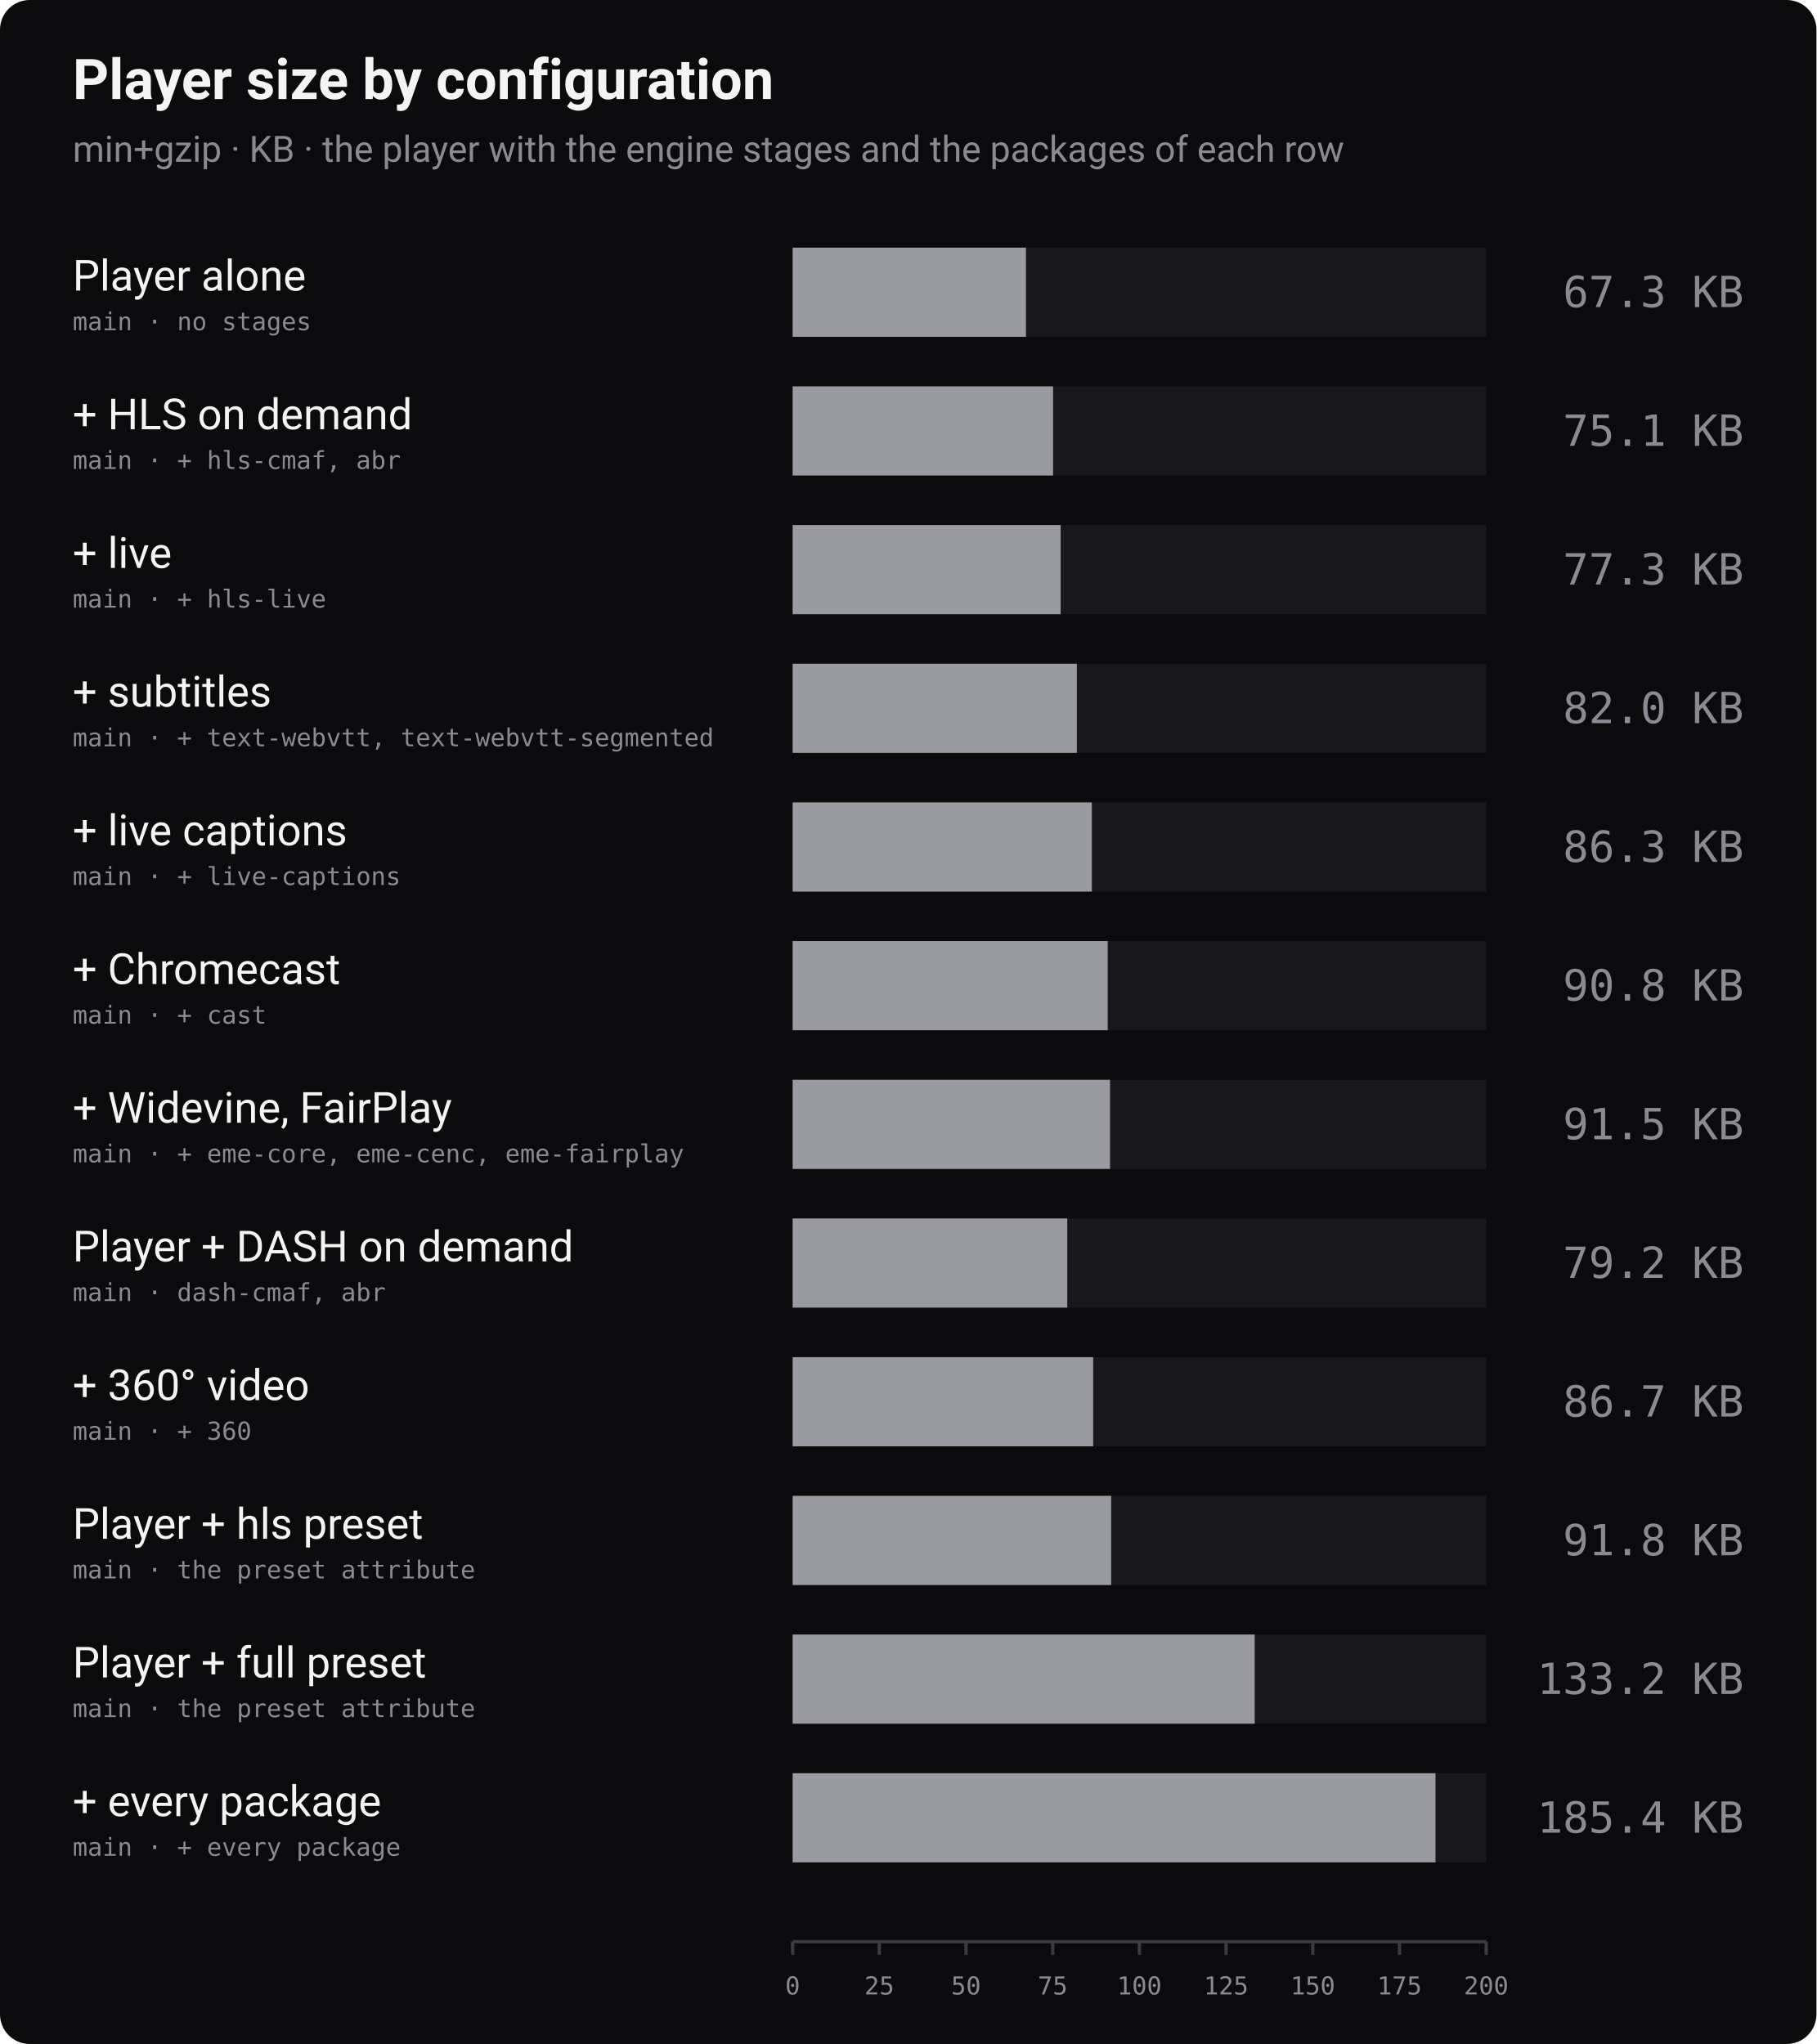
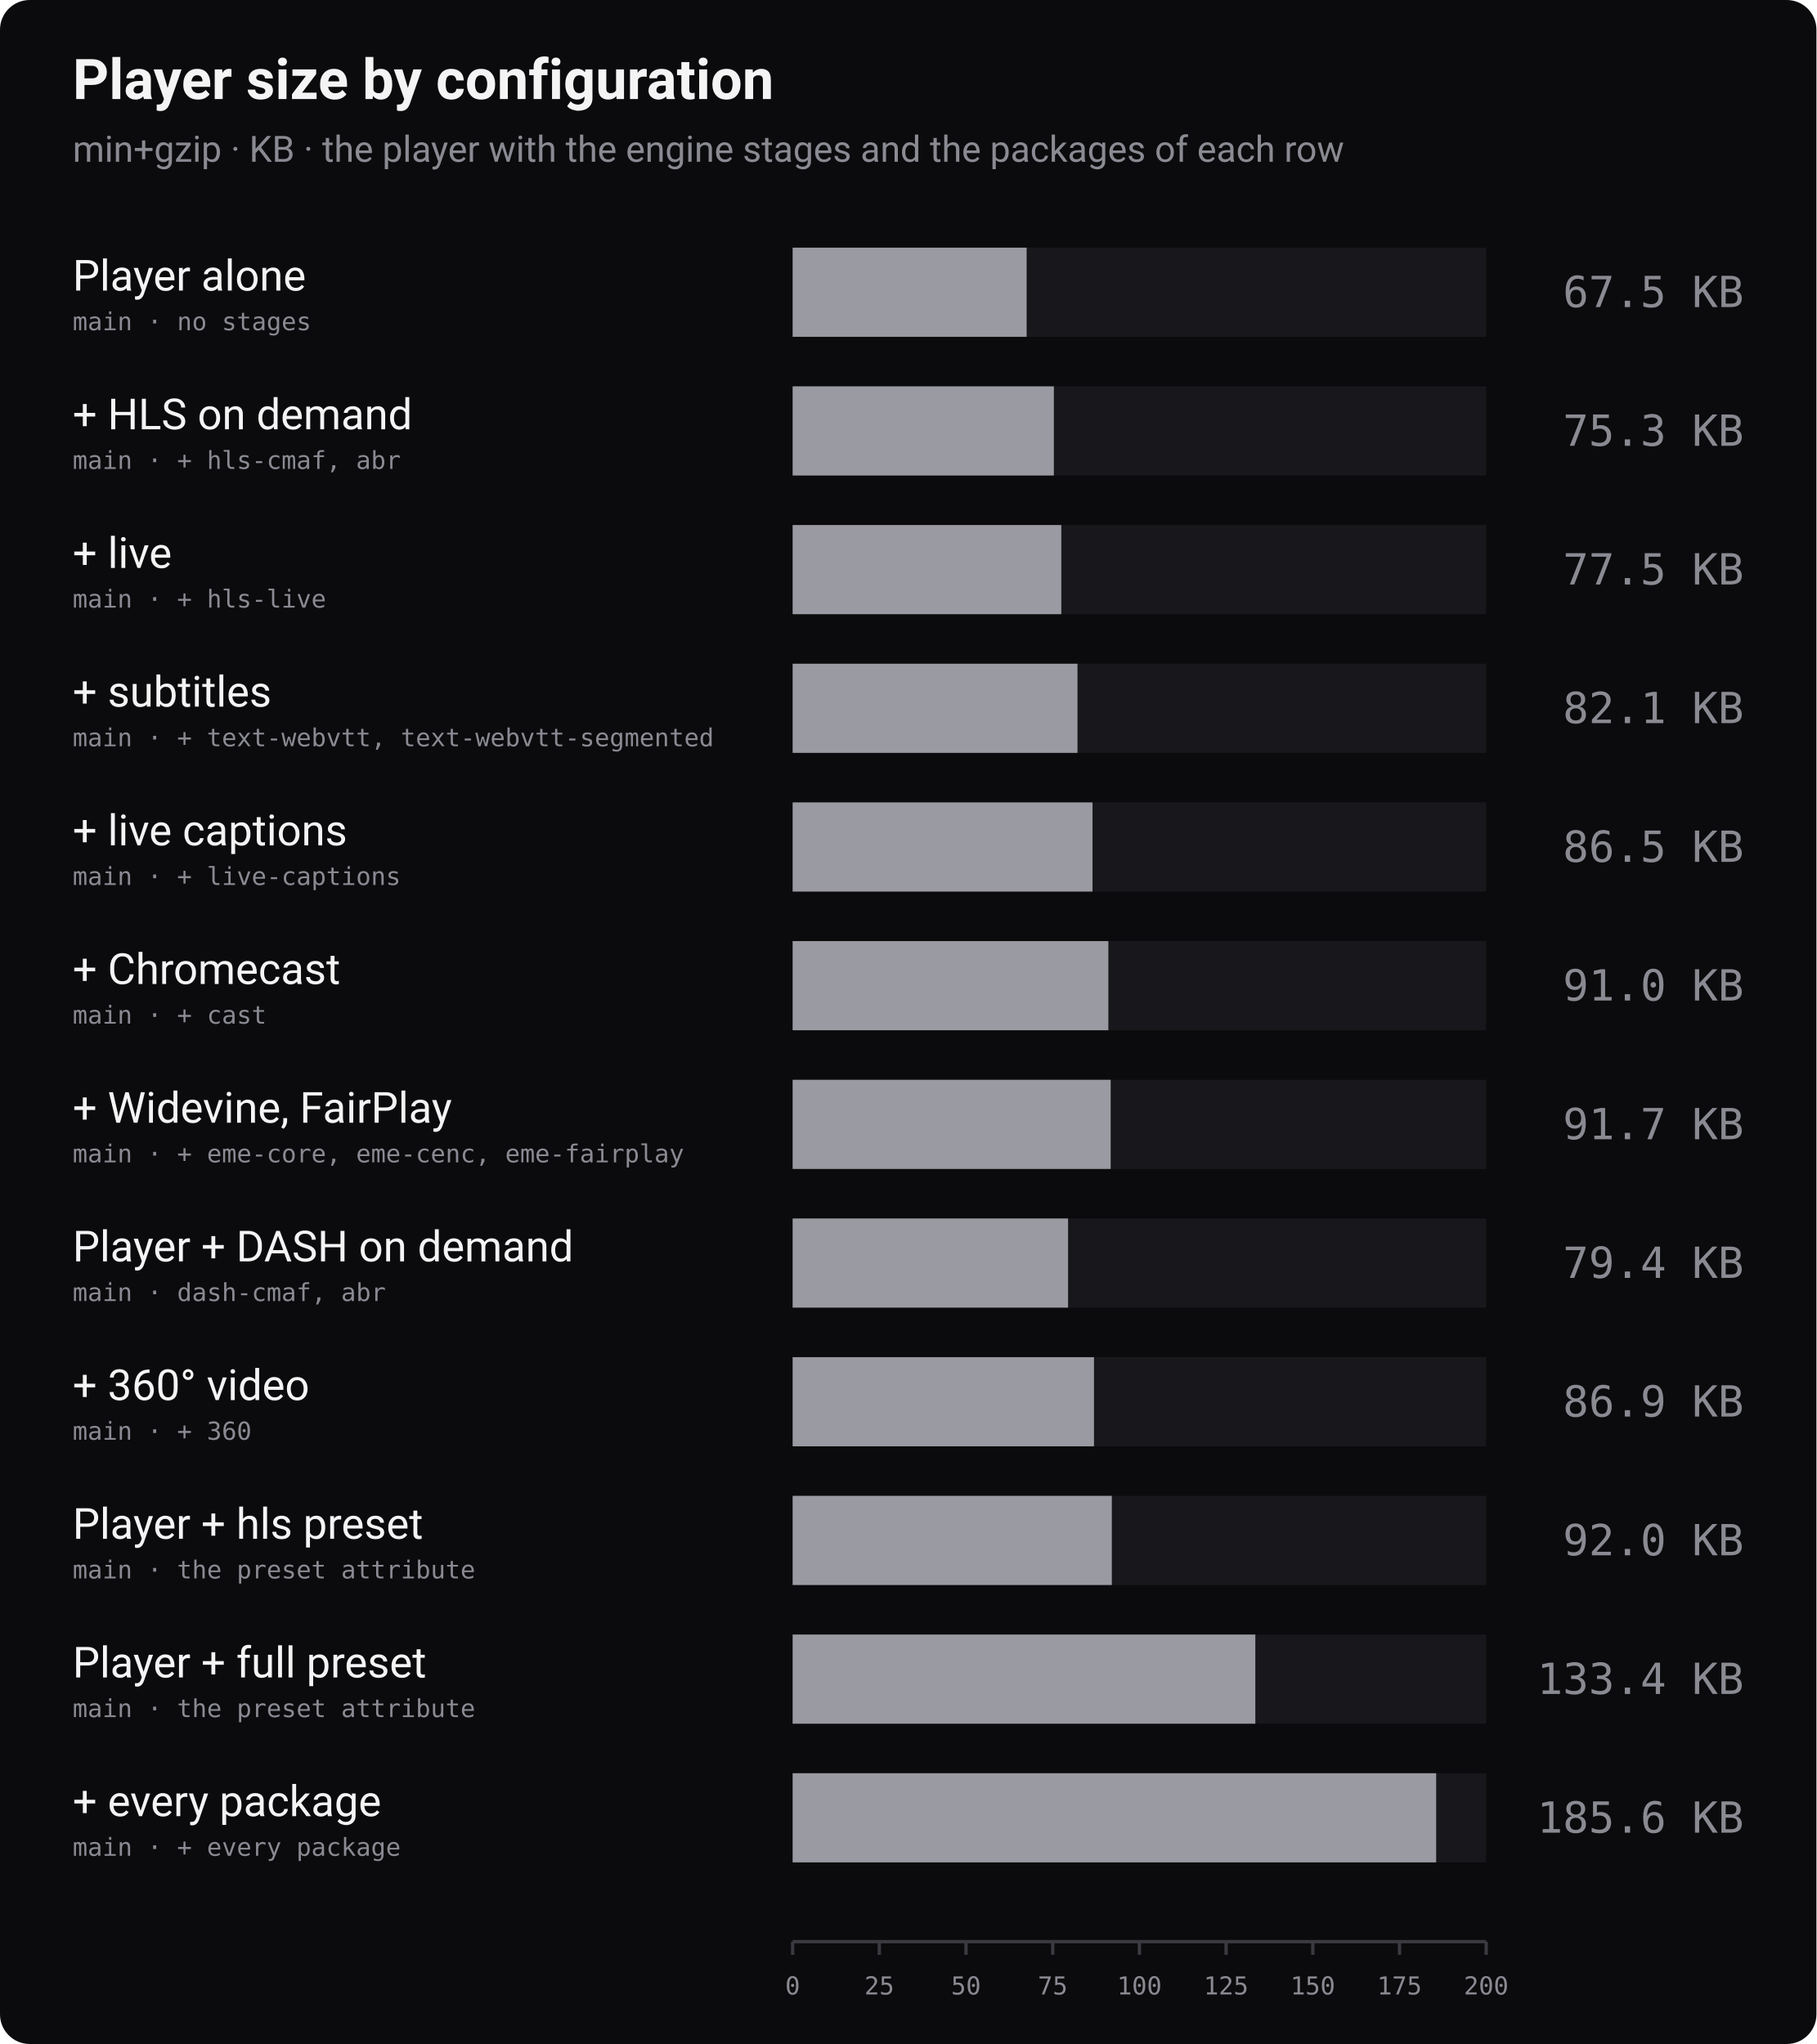
<svg xmlns="http://www.w3.org/2000/svg" width="1100" height="1238" viewBox="0 0 1100 1238" role="img" aria-label="Bundle size of the Mattebox player by the engine stages and packages it is configured with, min+gzip">
  <rect width="1100" height="1238" rx="18" fill="#0b0b0d" />
  <text x="44" y="60" font-family="-apple-system, 'Segoe UI', Roboto, Helvetica, Arial, sans-serif" font-size="34" font-weight="700" fill="#f4f4f5">Player size by configuration</text>
  <text x="44" y="98" font-family="-apple-system, 'Segoe UI', Roboto, Helvetica, Arial, sans-serif" font-size="22" fill="#8a8a93">min+gzip · KB · the player with the engine stages and the packages of each row</text>
  <text x="44" y="176" font-family="-apple-system, 'Segoe UI', Roboto, Helvetica, Arial, sans-serif" font-size="26" font-weight="400" fill="#f4f4f5">Player alone</text>
  <text x="44" y="200" font-family="ui-monospace, 'SF Mono', Menlo, Consolas, monospace" font-size="15" fill="#8a8a93">main · no stages</text>
  <rect x="480" y="150" width="420" height="54" fill="#18181c" />
-   <rect x="480" y="150" width="141.3" height="54" fill="#9a9aa2" />
-   <text x="1056" y="186" text-anchor="end" font-family="ui-monospace, 'SF Mono', Menlo, Consolas, monospace" font-size="26" font-weight="400" fill="#8a8a93">67.3 KB</text>
+   <rect x="480" y="150" width="141.7" height="54" fill="#9a9aa2" />
+   <text x="1056" y="186" text-anchor="end" font-family="ui-monospace, 'SF Mono', Menlo, Consolas, monospace" font-size="26" font-weight="400" fill="#8a8a93">67.5 KB</text>
  <text x="44" y="260" font-family="-apple-system, 'Segoe UI', Roboto, Helvetica, Arial, sans-serif" font-size="26" font-weight="400" fill="#f4f4f5">+ HLS on demand</text>
  <text x="44" y="284" font-family="ui-monospace, 'SF Mono', Menlo, Consolas, monospace" font-size="15" fill="#8a8a93">main · + hls-cmaf, abr</text>
  <rect x="480" y="234" width="420" height="54" fill="#18181c" />
-   <rect x="480" y="234" width="157.7" height="54" fill="#9a9aa2" />
-   <text x="1056" y="270" text-anchor="end" font-family="ui-monospace, 'SF Mono', Menlo, Consolas, monospace" font-size="26" font-weight="400" fill="#8a8a93">75.1 KB</text>
+   <rect x="480" y="234" width="158.2" height="54" fill="#9a9aa2" />
+   <text x="1056" y="270" text-anchor="end" font-family="ui-monospace, 'SF Mono', Menlo, Consolas, monospace" font-size="26" font-weight="400" fill="#8a8a93">75.3 KB</text>
  <text x="44" y="344" font-family="-apple-system, 'Segoe UI', Roboto, Helvetica, Arial, sans-serif" font-size="26" font-weight="400" fill="#f4f4f5">+ live</text>
  <text x="44" y="368" font-family="ui-monospace, 'SF Mono', Menlo, Consolas, monospace" font-size="15" fill="#8a8a93">main · + hls-live</text>
  <rect x="480" y="318" width="420" height="54" fill="#18181c" />
-   <rect x="480" y="318" width="162.3" height="54" fill="#9a9aa2" />
-   <text x="1056" y="354" text-anchor="end" font-family="ui-monospace, 'SF Mono', Menlo, Consolas, monospace" font-size="26" font-weight="400" fill="#8a8a93">77.3 KB</text>
+   <rect x="480" y="318" width="162.7" height="54" fill="#9a9aa2" />
+   <text x="1056" y="354" text-anchor="end" font-family="ui-monospace, 'SF Mono', Menlo, Consolas, monospace" font-size="26" font-weight="400" fill="#8a8a93">77.5 KB</text>
  <text x="44" y="428" font-family="-apple-system, 'Segoe UI', Roboto, Helvetica, Arial, sans-serif" font-size="26" font-weight="400" fill="#f4f4f5">+ subtitles</text>
  <text x="44" y="452" font-family="ui-monospace, 'SF Mono', Menlo, Consolas, monospace" font-size="15" fill="#8a8a93">main · + text-webvtt, text-webvtt-segmented</text>
  <rect x="480" y="402" width="420" height="54" fill="#18181c" />
-   <rect x="480" y="402" width="172.1" height="54" fill="#9a9aa2" />
-   <text x="1056" y="438" text-anchor="end" font-family="ui-monospace, 'SF Mono', Menlo, Consolas, monospace" font-size="26" font-weight="400" fill="#8a8a93">82.0 KB</text>
+   <rect x="480" y="402" width="172.5" height="54" fill="#9a9aa2" />
+   <text x="1056" y="438" text-anchor="end" font-family="ui-monospace, 'SF Mono', Menlo, Consolas, monospace" font-size="26" font-weight="400" fill="#8a8a93">82.1 KB</text>
  <text x="44" y="512" font-family="-apple-system, 'Segoe UI', Roboto, Helvetica, Arial, sans-serif" font-size="26" font-weight="400" fill="#f4f4f5">+ live captions</text>
  <text x="44" y="536" font-family="ui-monospace, 'SF Mono', Menlo, Consolas, monospace" font-size="15" fill="#8a8a93">main · + live-captions</text>
  <rect x="480" y="486" width="420" height="54" fill="#18181c" />
-   <rect x="480" y="486" width="181.2" height="54" fill="#9a9aa2" />
-   <text x="1056" y="522" text-anchor="end" font-family="ui-monospace, 'SF Mono', Menlo, Consolas, monospace" font-size="26" font-weight="400" fill="#8a8a93">86.3 KB</text>
+   <rect x="480" y="486" width="181.6" height="54" fill="#9a9aa2" />
+   <text x="1056" y="522" text-anchor="end" font-family="ui-monospace, 'SF Mono', Menlo, Consolas, monospace" font-size="26" font-weight="400" fill="#8a8a93">86.5 KB</text>
  <text x="44" y="596" font-family="-apple-system, 'Segoe UI', Roboto, Helvetica, Arial, sans-serif" font-size="26" font-weight="400" fill="#f4f4f5">+ Chromecast</text>
  <text x="44" y="620" font-family="ui-monospace, 'SF Mono', Menlo, Consolas, monospace" font-size="15" fill="#8a8a93">main · + cast</text>
  <rect x="480" y="570" width="420" height="54" fill="#18181c" />
-   <rect x="480" y="570" width="190.8" height="54" fill="#9a9aa2" />
-   <text x="1056" y="606" text-anchor="end" font-family="ui-monospace, 'SF Mono', Menlo, Consolas, monospace" font-size="26" font-weight="400" fill="#8a8a93">90.8 KB</text>
+   <rect x="480" y="570" width="191.2" height="54" fill="#9a9aa2" />
+   <text x="1056" y="606" text-anchor="end" font-family="ui-monospace, 'SF Mono', Menlo, Consolas, monospace" font-size="26" font-weight="400" fill="#8a8a93">91.0 KB</text>
  <text x="44" y="680" font-family="-apple-system, 'Segoe UI', Roboto, Helvetica, Arial, sans-serif" font-size="26" font-weight="400" fill="#f4f4f5">+ Widevine, FairPlay</text>
  <text x="44" y="704" font-family="ui-monospace, 'SF Mono', Menlo, Consolas, monospace" font-size="15" fill="#8a8a93">main · + eme-core, eme-cenc, eme-fairplay</text>
  <rect x="480" y="654" width="420" height="54" fill="#18181c" />
-   <rect x="480" y="654" width="192.2" height="54" fill="#9a9aa2" />
-   <text x="1056" y="690" text-anchor="end" font-family="ui-monospace, 'SF Mono', Menlo, Consolas, monospace" font-size="26" font-weight="400" fill="#8a8a93">91.5 KB</text>
+   <rect x="480" y="654" width="192.6" height="54" fill="#9a9aa2" />
+   <text x="1056" y="690" text-anchor="end" font-family="ui-monospace, 'SF Mono', Menlo, Consolas, monospace" font-size="26" font-weight="400" fill="#8a8a93">91.7 KB</text>
  <text x="44" y="764" font-family="-apple-system, 'Segoe UI', Roboto, Helvetica, Arial, sans-serif" font-size="26" font-weight="400" fill="#f4f4f5">Player + DASH on demand</text>
  <text x="44" y="788" font-family="ui-monospace, 'SF Mono', Menlo, Consolas, monospace" font-size="15" fill="#8a8a93">main · dash-cmaf, abr</text>
  <rect x="480" y="738" width="420" height="54" fill="#18181c" />
-   <rect x="480" y="738" width="166.3" height="54" fill="#9a9aa2" />
-   <text x="1056" y="774" text-anchor="end" font-family="ui-monospace, 'SF Mono', Menlo, Consolas, monospace" font-size="26" font-weight="400" fill="#8a8a93">79.2 KB</text>
+   <rect x="480" y="738" width="166.8" height="54" fill="#9a9aa2" />
+   <text x="1056" y="774" text-anchor="end" font-family="ui-monospace, 'SF Mono', Menlo, Consolas, monospace" font-size="26" font-weight="400" fill="#8a8a93">79.4 KB</text>
  <text x="44" y="848" font-family="-apple-system, 'Segoe UI', Roboto, Helvetica, Arial, sans-serif" font-size="26" font-weight="400" fill="#f4f4f5">+ 360° video</text>
  <text x="44" y="872" font-family="ui-monospace, 'SF Mono', Menlo, Consolas, monospace" font-size="15" fill="#8a8a93">main · + 360</text>
  <rect x="480" y="822" width="420" height="54" fill="#18181c" />
-   <rect x="480" y="822" width="182.0" height="54" fill="#9a9aa2" />
-   <text x="1056" y="858" text-anchor="end" font-family="ui-monospace, 'SF Mono', Menlo, Consolas, monospace" font-size="26" font-weight="400" fill="#8a8a93">86.7 KB</text>
+   <rect x="480" y="822" width="182.5" height="54" fill="#9a9aa2" />
+   <text x="1056" y="858" text-anchor="end" font-family="ui-monospace, 'SF Mono', Menlo, Consolas, monospace" font-size="26" font-weight="400" fill="#8a8a93">86.9 KB</text>
  <text x="44" y="932" font-family="-apple-system, 'Segoe UI', Roboto, Helvetica, Arial, sans-serif" font-size="26" font-weight="400" fill="#f4f4f5">Player + hls preset</text>
  <text x="44" y="956" font-family="ui-monospace, 'SF Mono', Menlo, Consolas, monospace" font-size="15" fill="#8a8a93">main · the preset attribute</text>
  <rect x="480" y="906" width="420" height="54" fill="#18181c" />
-   <rect x="480" y="906" width="192.9" height="54" fill="#9a9aa2" />
-   <text x="1056" y="942" text-anchor="end" font-family="ui-monospace, 'SF Mono', Menlo, Consolas, monospace" font-size="26" font-weight="400" fill="#8a8a93">91.8 KB</text>
+   <rect x="480" y="906" width="193.3" height="54" fill="#9a9aa2" />
+   <text x="1056" y="942" text-anchor="end" font-family="ui-monospace, 'SF Mono', Menlo, Consolas, monospace" font-size="26" font-weight="400" fill="#8a8a93">92.0 KB</text>
  <text x="44" y="1016" font-family="-apple-system, 'Segoe UI', Roboto, Helvetica, Arial, sans-serif" font-size="26" font-weight="400" fill="#f4f4f5">Player + full preset</text>
  <text x="44" y="1040" font-family="ui-monospace, 'SF Mono', Menlo, Consolas, monospace" font-size="15" fill="#8a8a93">main · the preset attribute</text>
  <rect x="480" y="990" width="420" height="54" fill="#18181c" />
-   <rect x="480" y="990" width="279.8" height="54" fill="#9a9aa2" />
-   <text x="1056" y="1026" text-anchor="end" font-family="ui-monospace, 'SF Mono', Menlo, Consolas, monospace" font-size="26" font-weight="400" fill="#8a8a93">133.2 KB</text>
+   <rect x="480" y="990" width="280.2" height="54" fill="#9a9aa2" />
+   <text x="1056" y="1026" text-anchor="end" font-family="ui-monospace, 'SF Mono', Menlo, Consolas, monospace" font-size="26" font-weight="400" fill="#8a8a93">133.4 KB</text>
  <text x="44" y="1100" font-family="-apple-system, 'Segoe UI', Roboto, Helvetica, Arial, sans-serif" font-size="26" font-weight="400" fill="#f4f4f5">+ every package</text>
  <text x="44" y="1124" font-family="ui-monospace, 'SF Mono', Menlo, Consolas, monospace" font-size="15" fill="#8a8a93">main · + every package</text>
  <rect x="480" y="1074" width="420" height="54" fill="#18181c" />
-   <rect x="480" y="1074" width="389.3" height="54" fill="#9a9aa2" />
-   <text x="1056" y="1110" text-anchor="end" font-family="ui-monospace, 'SF Mono', Menlo, Consolas, monospace" font-size="26" font-weight="400" fill="#8a8a93">185.4 KB</text>
+   <rect x="480" y="1074" width="389.7" height="54" fill="#9a9aa2" />
+   <text x="1056" y="1110" text-anchor="end" font-family="ui-monospace, 'SF Mono', Menlo, Consolas, monospace" font-size="26" font-weight="400" fill="#8a8a93">185.6 KB</text>
  <line x1="480" y1="1176" x2="900" y2="1176" stroke="#3a3a42" stroke-width="2" />
  <line x1="480.0" y1="1176" x2="480.0" y2="1184" stroke="#3a3a42" stroke-width="2" />
  <text x="480.0" y="1208" text-anchor="middle" font-family="ui-monospace, 'SF Mono', Menlo, Consolas, monospace" font-size="15" fill="#8a8a93">0</text>
  <line x1="532.5" y1="1176" x2="532.5" y2="1184" stroke="#3a3a42" stroke-width="2" />
  <text x="532.5" y="1208" text-anchor="middle" font-family="ui-monospace, 'SF Mono', Menlo, Consolas, monospace" font-size="15" fill="#8a8a93">25</text>
  <line x1="585.0" y1="1176" x2="585.0" y2="1184" stroke="#3a3a42" stroke-width="2" />
  <text x="585.0" y="1208" text-anchor="middle" font-family="ui-monospace, 'SF Mono', Menlo, Consolas, monospace" font-size="15" fill="#8a8a93">50</text>
  <line x1="637.5" y1="1176" x2="637.5" y2="1184" stroke="#3a3a42" stroke-width="2" />
  <text x="637.5" y="1208" text-anchor="middle" font-family="ui-monospace, 'SF Mono', Menlo, Consolas, monospace" font-size="15" fill="#8a8a93">75</text>
  <line x1="690.0" y1="1176" x2="690.0" y2="1184" stroke="#3a3a42" stroke-width="2" />
  <text x="690.0" y="1208" text-anchor="middle" font-family="ui-monospace, 'SF Mono', Menlo, Consolas, monospace" font-size="15" fill="#8a8a93">100</text>
  <line x1="742.5" y1="1176" x2="742.5" y2="1184" stroke="#3a3a42" stroke-width="2" />
  <text x="742.5" y="1208" text-anchor="middle" font-family="ui-monospace, 'SF Mono', Menlo, Consolas, monospace" font-size="15" fill="#8a8a93">125</text>
  <line x1="795.0" y1="1176" x2="795.0" y2="1184" stroke="#3a3a42" stroke-width="2" />
  <text x="795.0" y="1208" text-anchor="middle" font-family="ui-monospace, 'SF Mono', Menlo, Consolas, monospace" font-size="15" fill="#8a8a93">150</text>
  <line x1="847.5" y1="1176" x2="847.5" y2="1184" stroke="#3a3a42" stroke-width="2" />
  <text x="847.5" y="1208" text-anchor="middle" font-family="ui-monospace, 'SF Mono', Menlo, Consolas, monospace" font-size="15" fill="#8a8a93">175</text>
  <line x1="900.0" y1="1176" x2="900.0" y2="1184" stroke="#3a3a42" stroke-width="2" />
  <text x="900.0" y="1208" text-anchor="middle" font-family="ui-monospace, 'SF Mono', Menlo, Consolas, monospace" font-size="15" fill="#8a8a93">200</text>
</svg>
